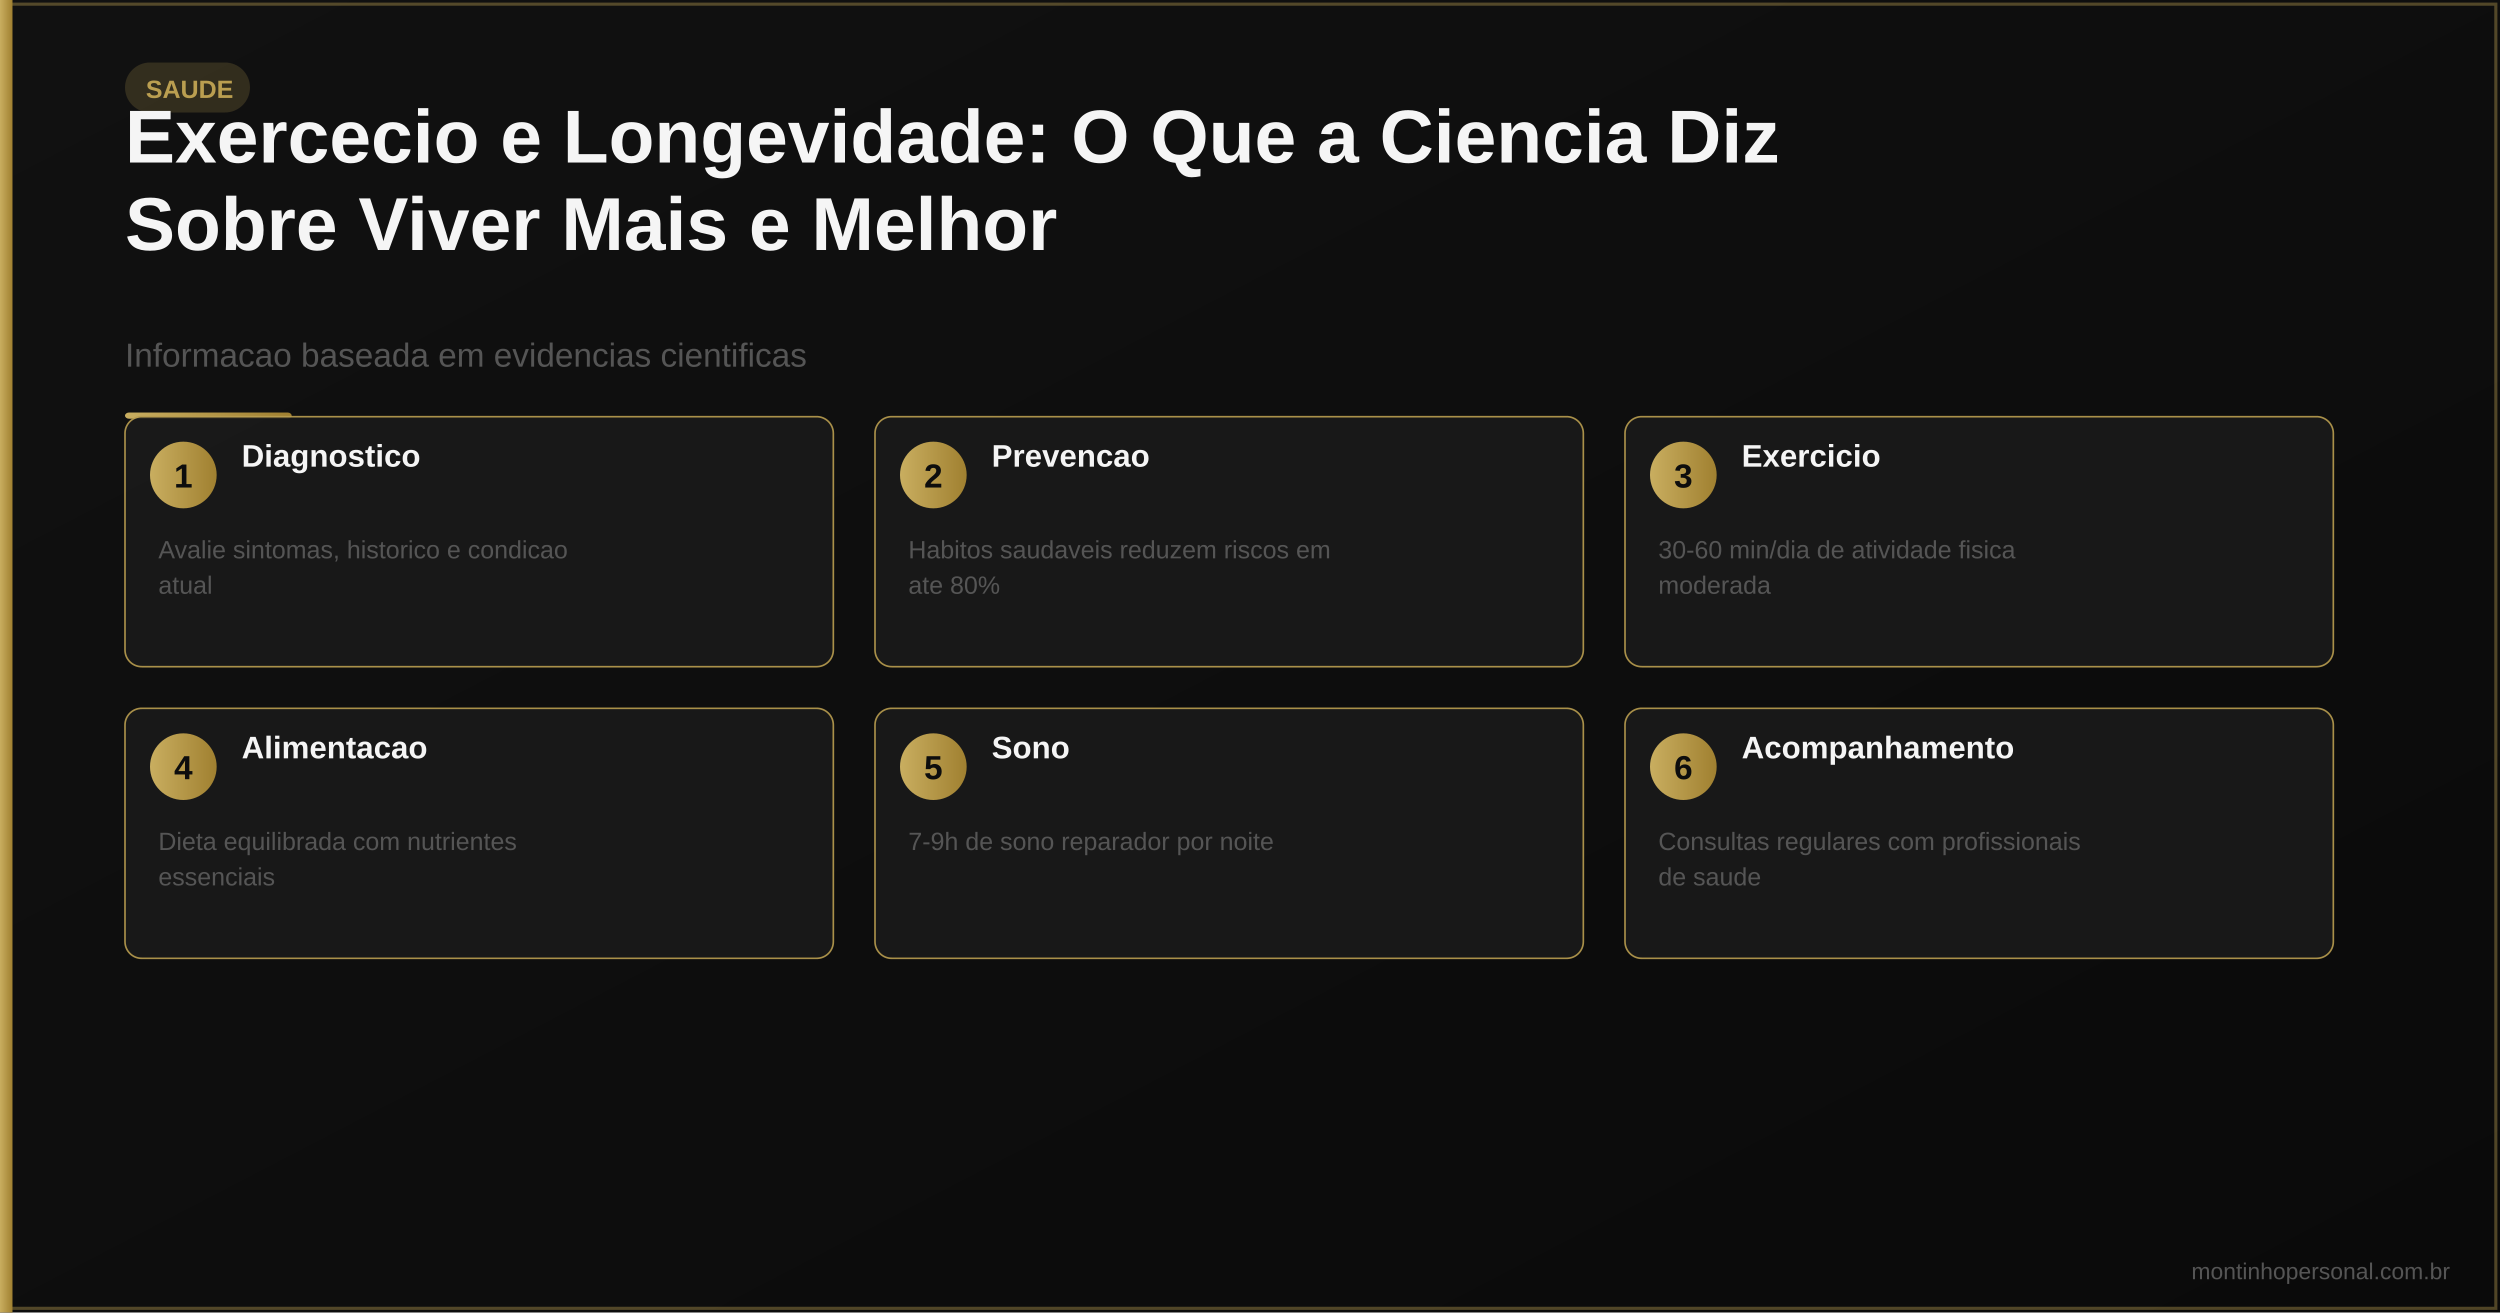
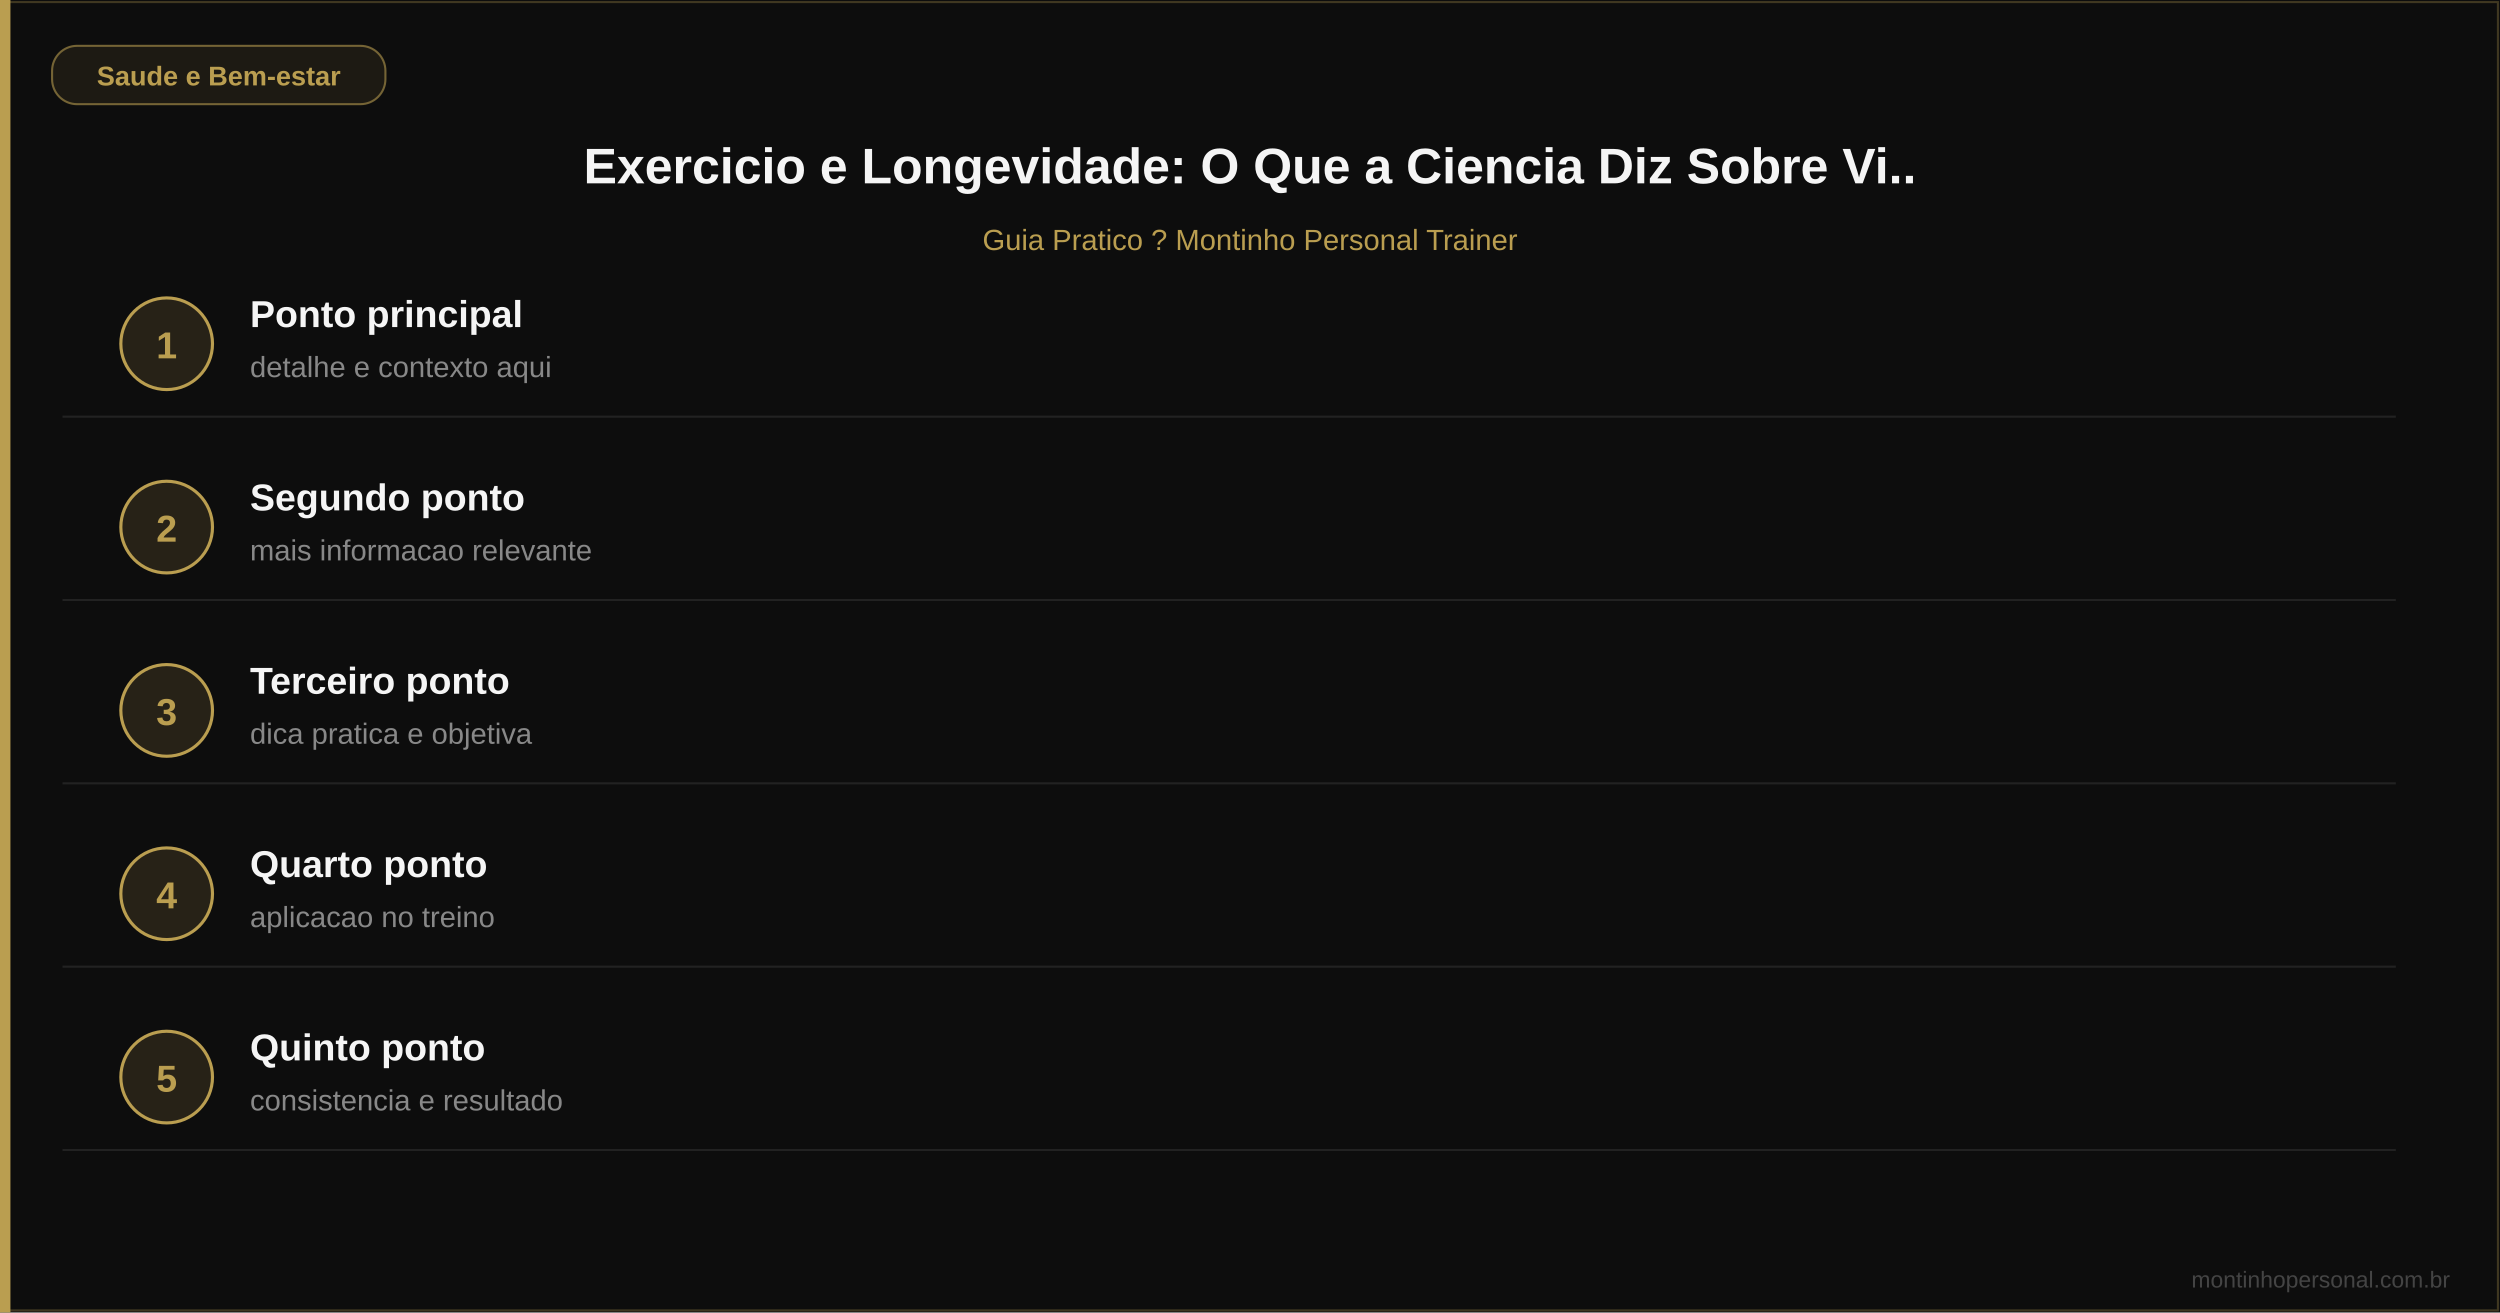
- <svg xmlns="http://www.w3.org/2000/svg" viewBox="0 0 1200 630" width="1200" height="630" role="img" aria-label="Exercecio e Longevidade: O Que a Ciencia Diz Sobre Viver Mais e Melhor">
-   <defs>
-     <linearGradient id="bg" x1="0" y1="0" x2="1" y2="1">
-       <stop offset="0%" stop-color="#111111" />
-       <stop offset="100%" stop-color="#0a0a0a" />
-     </linearGradient>
-     <linearGradient id="gold" x1="0" y1="0" x2="1" y2="0">
-       <stop offset="0%" stop-color="#C9AE60" />
-       <stop offset="100%" stop-color="#A08030" />
-     </linearGradient>
-   </defs>
-   <rect width="1200" height="630" fill="url(#bg)" />
-   <rect x="2" y="2" width="1196" height="626" fill="none" stroke="#BA9E50" stroke-width="1.5" opacity="0.4" />
-   <rect x="0" y="0" width="6" height="630" fill="url(#gold)" />
-   <text x="1176" y="614" font-family="Arial,sans-serif" font-size="11" fill="#555555" text-anchor="end">montinhopersonal.com.br</text>
-   <rect x="60" y="30" width="60" height="24" rx="12" fill="#BA9E50" opacity="0.2" />
-   <text x="70" y="47" font-family="Arial,sans-serif" font-size="12" fill="#BA9E50" font-weight="bold">SAUDE</text>
-   <text x="60" y="78" font-family="Arial,sans-serif" font-size="36" fill="#F5F5F5" font-weight="bold">Exercecio e Longevidade: O Que a Ciencia Diz</text>
-   <text x="60" y="120" font-family="Arial,sans-serif" font-size="36" fill="#F5F5F5" font-weight="bold">Sobre Viver Mais e Melhor</text>
-   <text x="60" y="176" font-family="Arial,sans-serif" font-size="16" fill="#555555">Informacao baseada em evidencias cientificas</text>
-   <rect x="60" y="198" width="80" height="3" rx="2" fill="url(#gold)" />
-   <rect x="60" y="200" width="340" height="120" rx="8" fill="#1a1a1a" stroke="#BA9E50" stroke-width="0.8" opacity="0.9" />
-   <circle cx="88" cy="228" r="16" fill="url(#gold)" />
-   <text x="88" y="234" font-family="Arial,sans-serif" font-size="16" fill="#0d0d0d" text-anchor="middle" font-weight="bold">1</text>
-   <text x="116" y="224" font-family="Arial,sans-serif" font-size="15" fill="#F5F5F5" font-weight="bold">Diagnostico</text>
-   <text x="76" y="268" font-family="Arial,sans-serif" font-size="12" fill="#555555">Avalie sintomas, historico e condicao</text>
-   <text x="76" y="285" font-family="Arial,sans-serif" font-size="12" fill="#555555">atual</text>
-   <rect x="420" y="200" width="340" height="120" rx="8" fill="#1a1a1a" stroke="#BA9E50" stroke-width="0.8" opacity="0.9" />
-   <circle cx="448" cy="228" r="16" fill="url(#gold)" />
-   <text x="448" y="234" font-family="Arial,sans-serif" font-size="16" fill="#0d0d0d" text-anchor="middle" font-weight="bold">2</text>
-   <text x="476" y="224" font-family="Arial,sans-serif" font-size="15" fill="#F5F5F5" font-weight="bold">Prevencao</text>
-   <text x="436" y="268" font-family="Arial,sans-serif" font-size="12" fill="#555555">Habitos saudaveis reduzem riscos em</text>
-   <text x="436" y="285" font-family="Arial,sans-serif" font-size="12" fill="#555555">ate 80%</text>
-   <rect x="780" y="200" width="340" height="120" rx="8" fill="#1a1a1a" stroke="#BA9E50" stroke-width="0.8" opacity="0.9" />
-   <circle cx="808" cy="228" r="16" fill="url(#gold)" />
-   <text x="808" y="234" font-family="Arial,sans-serif" font-size="16" fill="#0d0d0d" text-anchor="middle" font-weight="bold">3</text>
-   <text x="836" y="224" font-family="Arial,sans-serif" font-size="15" fill="#F5F5F5" font-weight="bold">Exercicio</text>
-   <text x="796" y="268" font-family="Arial,sans-serif" font-size="12" fill="#555555">30-60 min/dia de atividade fisica</text>
-   <text x="796" y="285" font-family="Arial,sans-serif" font-size="12" fill="#555555">moderada</text>
-   <rect x="60" y="340" width="340" height="120" rx="8" fill="#1a1a1a" stroke="#BA9E50" stroke-width="0.8" opacity="0.9" />
-   <circle cx="88" cy="368" r="16" fill="url(#gold)" />
-   <text x="88" y="374" font-family="Arial,sans-serif" font-size="16" fill="#0d0d0d" text-anchor="middle" font-weight="bold">4</text>
-   <text x="116" y="364" font-family="Arial,sans-serif" font-size="15" fill="#F5F5F5" font-weight="bold">Alimentacao</text>
-   <text x="76" y="408" font-family="Arial,sans-serif" font-size="12" fill="#555555">Dieta equilibrada com nutrientes</text>
-   <text x="76" y="425" font-family="Arial,sans-serif" font-size="12" fill="#555555">essenciais</text>
-   <rect x="420" y="340" width="340" height="120" rx="8" fill="#1a1a1a" stroke="#BA9E50" stroke-width="0.8" opacity="0.9" />
-   <circle cx="448" cy="368" r="16" fill="url(#gold)" />
-   <text x="448" y="374" font-family="Arial,sans-serif" font-size="16" fill="#0d0d0d" text-anchor="middle" font-weight="bold">5</text>
-   <text x="476" y="364" font-family="Arial,sans-serif" font-size="15" fill="#F5F5F5" font-weight="bold">Sono</text>
-   <text x="436" y="408" font-family="Arial,sans-serif" font-size="12" fill="#555555">7-9h de sono reparador por noite</text>
-   <rect x="780" y="340" width="340" height="120" rx="8" fill="#1a1a1a" stroke="#BA9E50" stroke-width="0.8" opacity="0.9" />
-   <circle cx="808" cy="368" r="16" fill="url(#gold)" />
-   <text x="808" y="374" font-family="Arial,sans-serif" font-size="16" fill="#0d0d0d" text-anchor="middle" font-weight="bold">6</text>
-   <text x="836" y="364" font-family="Arial,sans-serif" font-size="15" fill="#F5F5F5" font-weight="bold">Acompanhamento</text>
-   <text x="796" y="408" font-family="Arial,sans-serif" font-size="12" fill="#555555">Consultas regulares com profissionais</text>
-   <text x="796" y="425" font-family="Arial,sans-serif" font-size="12" fill="#555555">de saude</text>
+ <svg xmlns="http://www.w3.org/2000/svg" viewBox="0 0 1200 630" width="1200" height="630" role="img" aria-label="Exercicio e Longevidade: O Que a Ciencia Diz Sobre Viver Mais e Melhor">
+   <rect width="1200" height="630" fill="#0d0d0d" />
+   <rect x="0" y="0" width="5" height="630" fill="#BA9E50" />
+   <rect x="1" y="1" width="1198" height="628" fill="none" stroke="#BA9E50" stroke-width="1" opacity="0.3" />
+   <rect x="25" y="22" width="160" height="28" rx="12" fill="#BA9E50" fill-opacity="0.15" stroke="#BA9E50" stroke-width="1" opacity="0.6" />
+   <text x="105" y="41" font-family="Arial,sans-serif" font-size="13" fill="#BA9E50" text-anchor="middle" font-weight="600">Saude e Bem-estar</text>
+   <text x="600" y="88" font-family="Arial,sans-serif" font-size="24" fill="#F5F5F5" text-anchor="middle" font-weight="bold">Exercicio e Longevidade: O Que a Ciencia Diz Sobre Vi..</text>
+   <text x="600" y="120" font-family="Arial,sans-serif" font-size="14" fill="#BA9E50" text-anchor="middle">Guia Pratico ? Montinho Personal Trainer</text>
+   <circle cx="80" cy="165" r="22" fill="#BA9E50" fill-opacity="0.15" stroke="#BA9E50" stroke-width="1.5" />
+   <text x="80" y="172" font-family="Arial,sans-serif" font-size="18" fill="#BA9E50" text-anchor="middle" font-weight="bold">1</text>
+   <text x="120" y="157" font-family="Arial,sans-serif" font-size="18" fill="#F5F5F5" font-weight="bold">Ponto principal</text>
+   <text x="120" y="181" font-family="Arial,sans-serif" font-size="14" fill="#888888">detalhe e contexto aqui</text>
+   <line x1="30" y1="200" x2="1150" y2="200" stroke="#222" stroke-width="1" />
+   <circle cx="80" cy="253" r="22" fill="#BA9E50" fill-opacity="0.15" stroke="#BA9E50" stroke-width="1.5" />
+   <text x="80" y="260" font-family="Arial,sans-serif" font-size="18" fill="#BA9E50" text-anchor="middle" font-weight="bold">2</text>
+   <text x="120" y="245" font-family="Arial,sans-serif" font-size="18" fill="#F5F5F5" font-weight="bold">Segundo ponto</text>
+   <text x="120" y="269" font-family="Arial,sans-serif" font-size="14" fill="#888888">mais informacao relevante</text>
+   <line x1="30" y1="288" x2="1150" y2="288" stroke="#222" stroke-width="1" />
+   <circle cx="80" cy="341" r="22" fill="#BA9E50" fill-opacity="0.15" stroke="#BA9E50" stroke-width="1.5" />
+   <text x="80" y="348" font-family="Arial,sans-serif" font-size="18" fill="#BA9E50" text-anchor="middle" font-weight="bold">3</text>
+   <text x="120" y="333" font-family="Arial,sans-serif" font-size="18" fill="#F5F5F5" font-weight="bold">Terceiro ponto</text>
+   <text x="120" y="357" font-family="Arial,sans-serif" font-size="14" fill="#888888">dica pratica e objetiva</text>
+   <line x1="30" y1="376" x2="1150" y2="376" stroke="#222" stroke-width="1" />
+   <circle cx="80" cy="429" r="22" fill="#BA9E50" fill-opacity="0.15" stroke="#BA9E50" stroke-width="1.5" />
+   <text x="80" y="436" font-family="Arial,sans-serif" font-size="18" fill="#BA9E50" text-anchor="middle" font-weight="bold">4</text>
+   <text x="120" y="421" font-family="Arial,sans-serif" font-size="18" fill="#F5F5F5" font-weight="bold">Quarto ponto</text>
+   <text x="120" y="445" font-family="Arial,sans-serif" font-size="14" fill="#888888">aplicacao no treino</text>
+   <line x1="30" y1="464" x2="1150" y2="464" stroke="#222" stroke-width="1" />
+   <circle cx="80" cy="517" r="22" fill="#BA9E50" fill-opacity="0.15" stroke="#BA9E50" stroke-width="1.5" />
+   <text x="80" y="524" font-family="Arial,sans-serif" font-size="18" fill="#BA9E50" text-anchor="middle" font-weight="bold">5</text>
+   <text x="120" y="509" font-family="Arial,sans-serif" font-size="18" fill="#F5F5F5" font-weight="bold">Quinto ponto</text>
+   <text x="120" y="533" font-family="Arial,sans-serif" font-size="14" fill="#888888">consistencia e resultado</text>
+   <line x1="30" y1="552" x2="1150" y2="552" stroke="#222" stroke-width="1" />
+   <text x="1176" y="618" font-family="Arial,sans-serif" font-size="11" fill="#444" text-anchor="end">montinhopersonal.com.br</text>
</svg>
